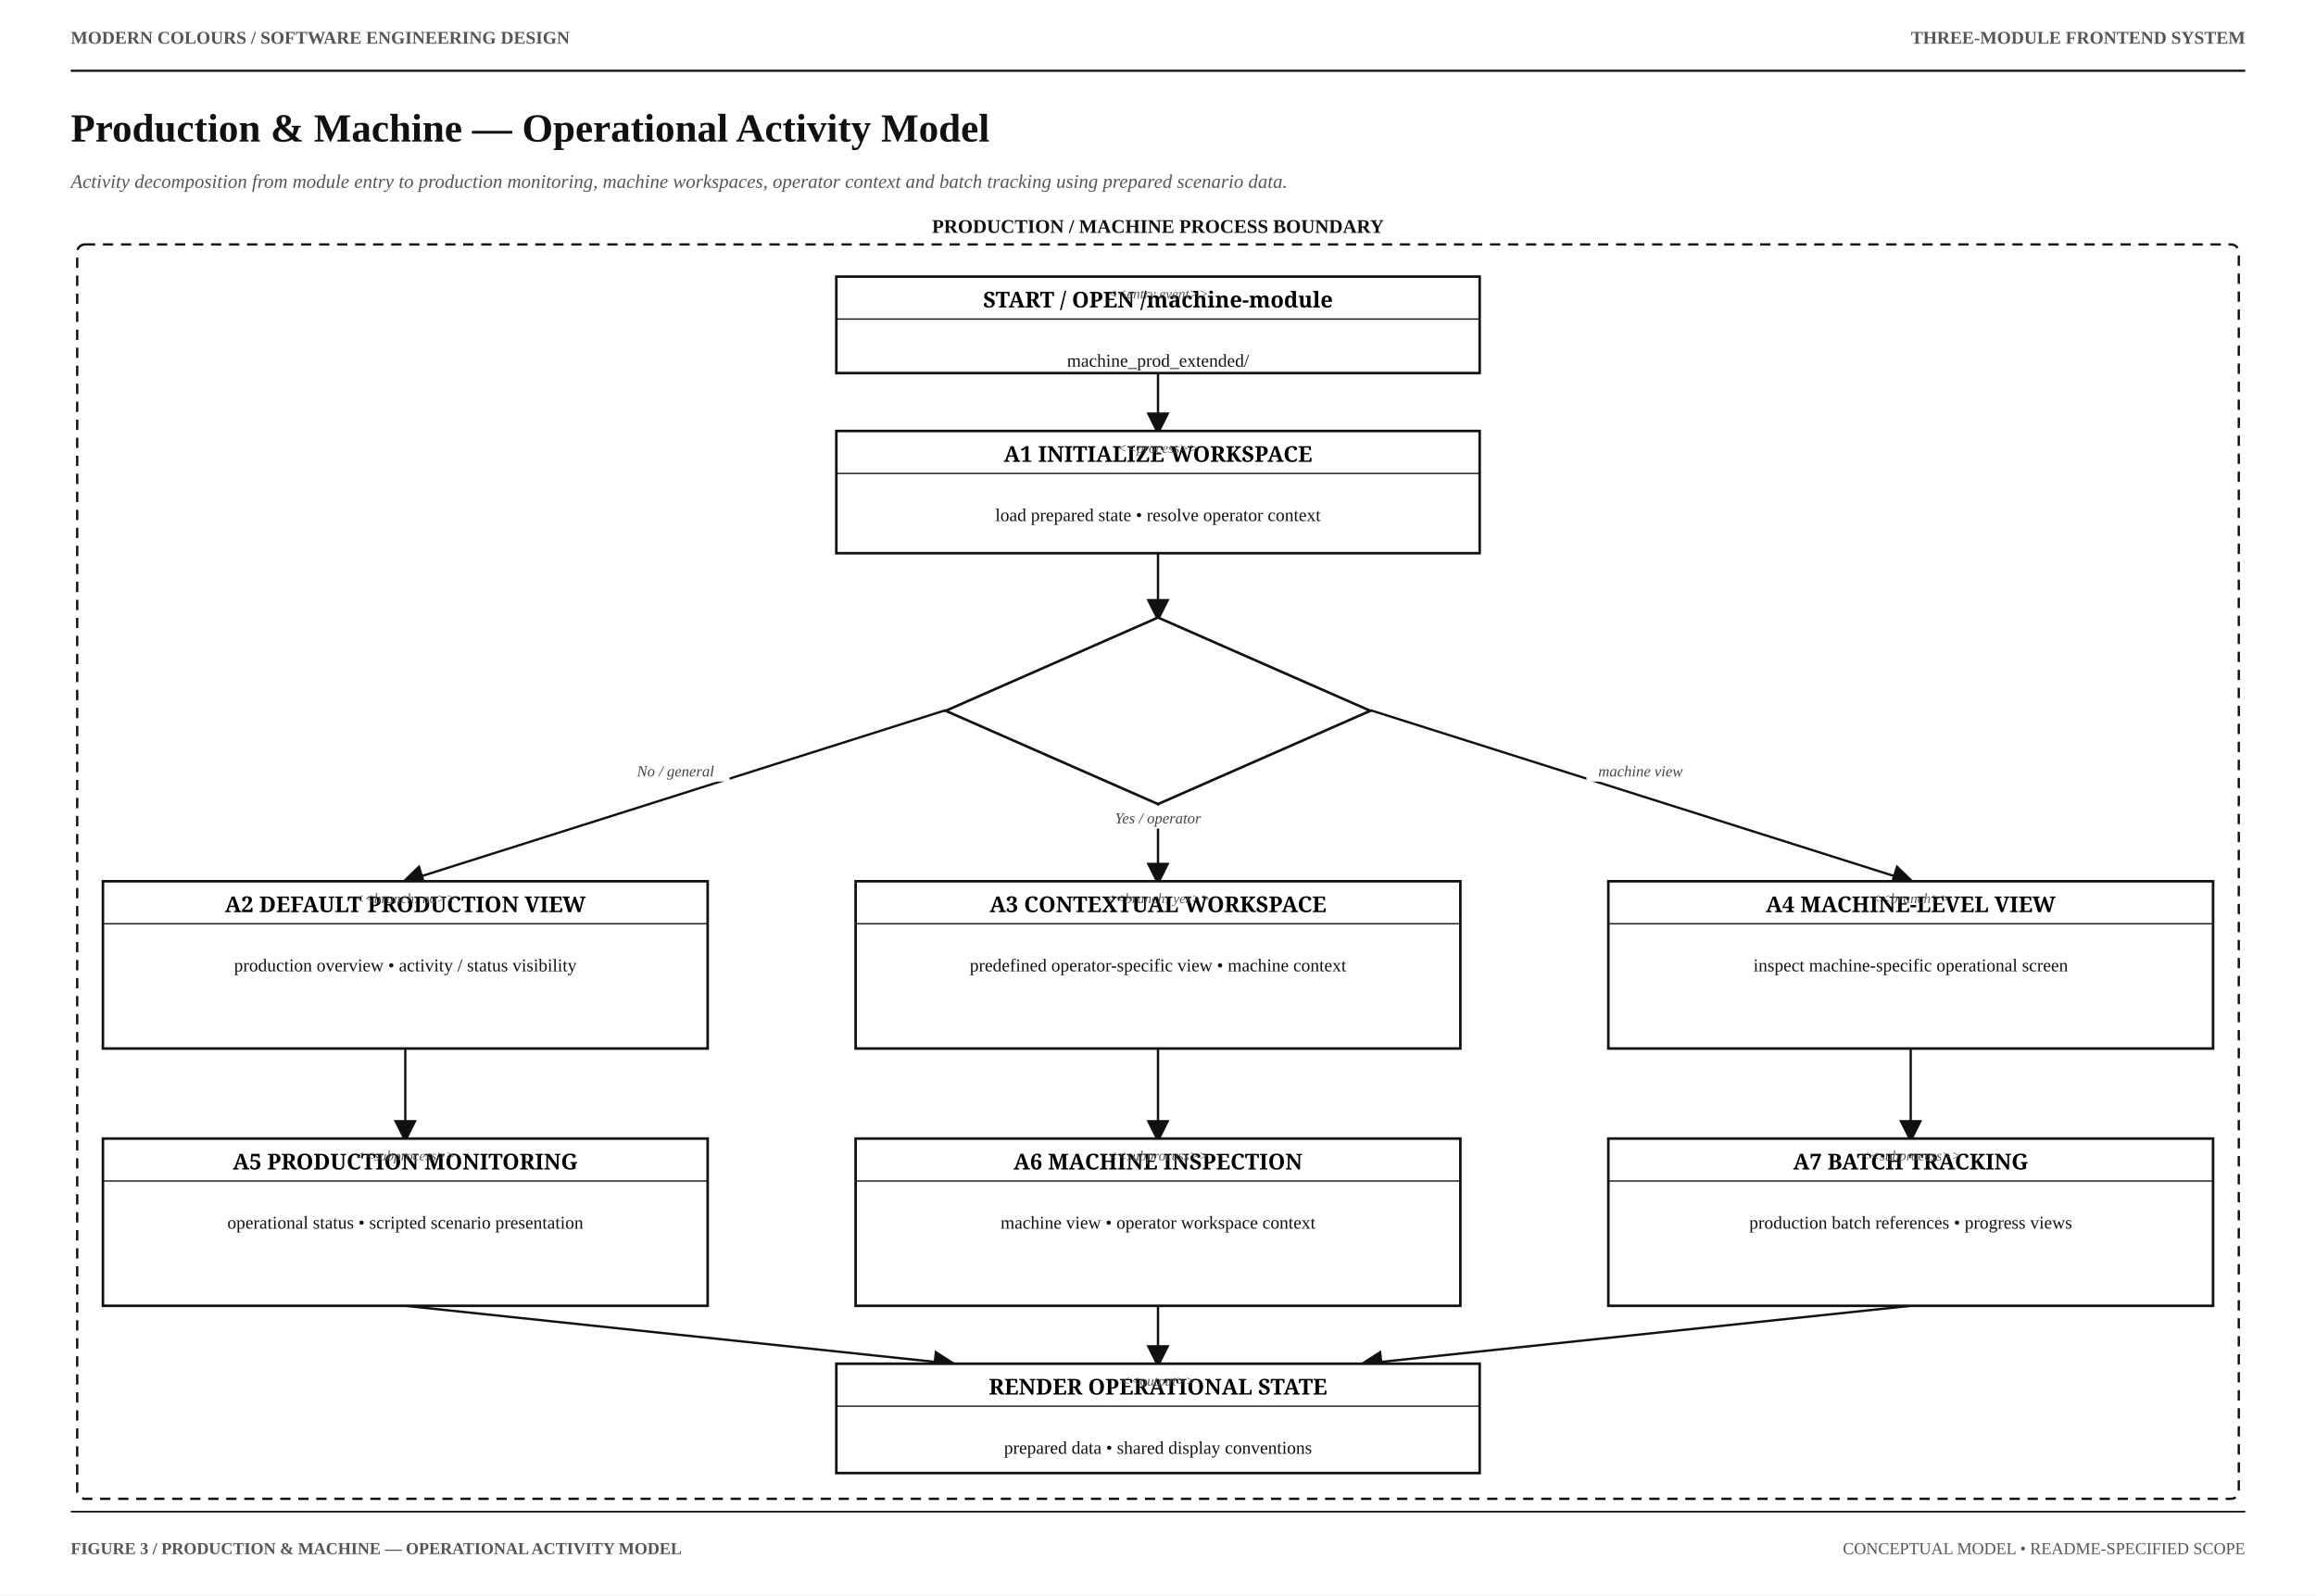
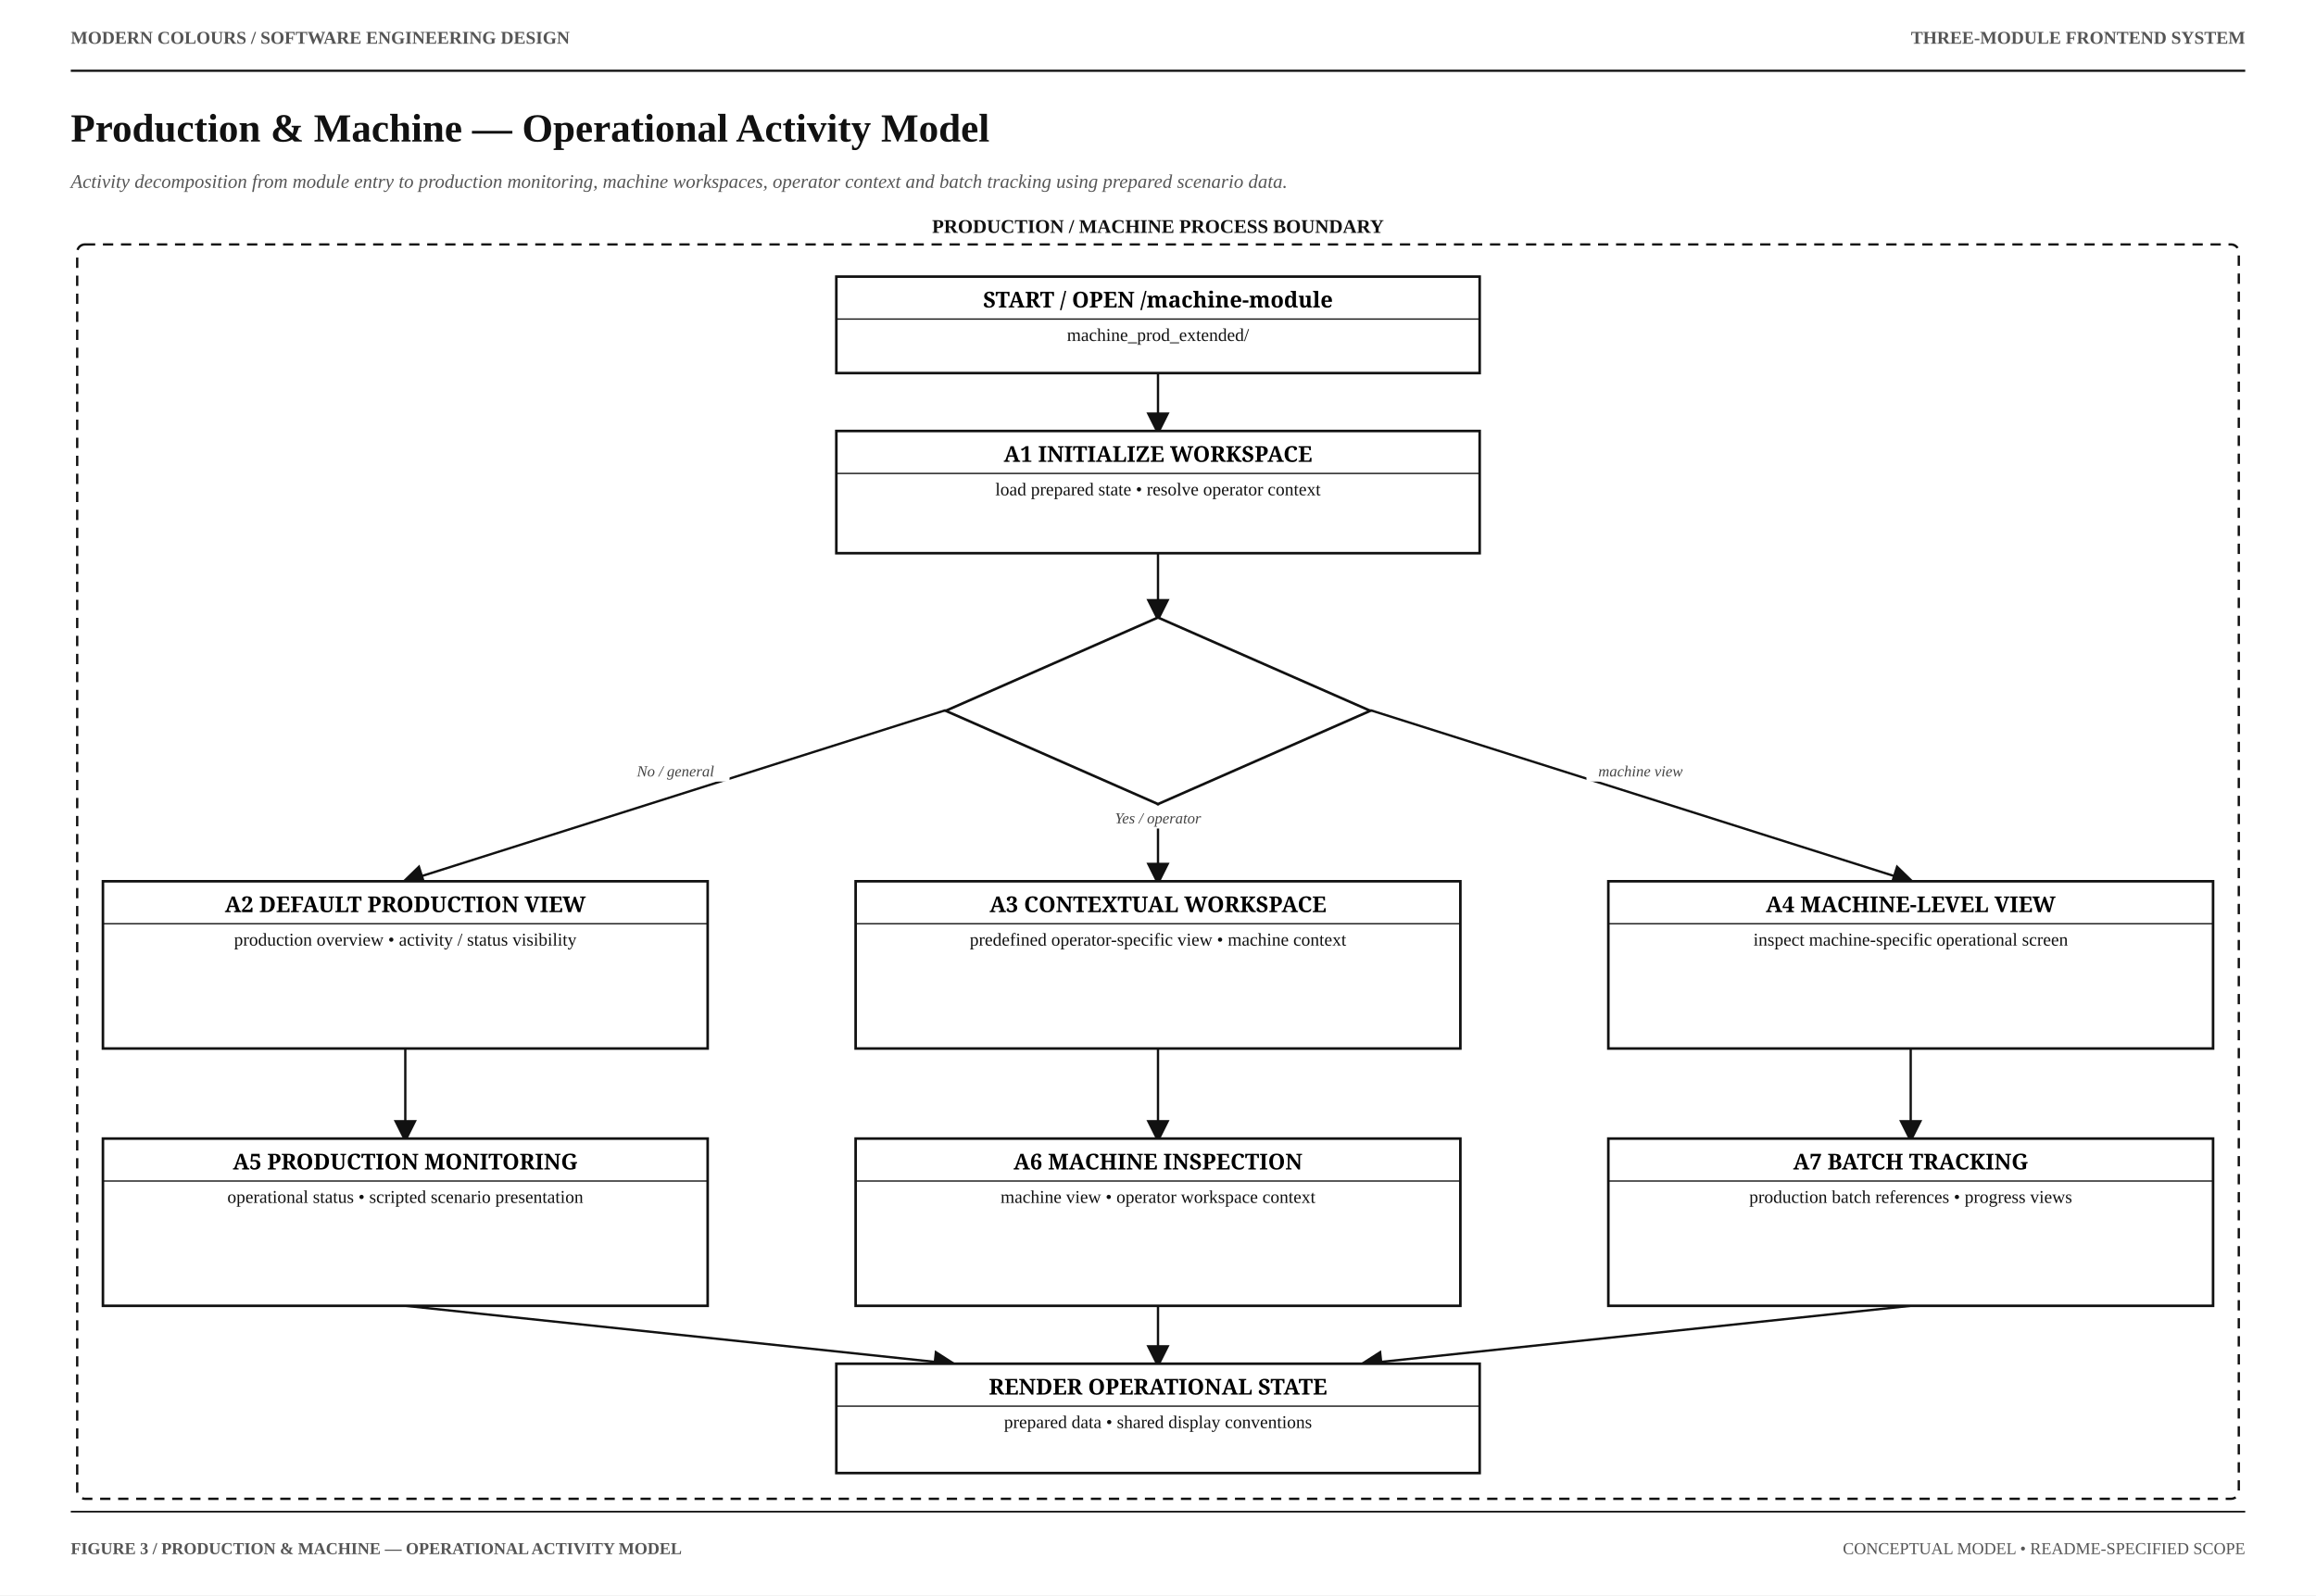
<svg xmlns="http://www.w3.org/2000/svg" width="100%" viewBox="0 0 1800 1240" role="img" aria-labelledby="ti de">
  <defs>
    <marker id="a" markerWidth="10" markerHeight="10" refX="8" refY="5" orient="auto">
      <path d="M0 0L10 5L0 10Z" fill="#111" />
    </marker>
  </defs>
  <rect width="1800" height="1240" fill="#fff" />
  <text x="55" y="34" text-anchor="start" font-family="Georgia,'Times New Roman',serif" font-size="14" font-weight="700" fill="#555">MODERN COLOURS / SOFTWARE ENGINEERING DESIGN</text>
  <text x="1745" y="34" text-anchor="end" font-family="Georgia,'Times New Roman',serif" font-size="14" font-weight="700" fill="#555">THREE-MODULE FRONTEND SYSTEM</text>
  <path d="M55 55H1745" stroke="#111" stroke-width="1.7" />
  <text x="55" y="110" text-anchor="start" font-family="Georgia,'Times New Roman',serif" font-size="31" font-weight="700" fill="#111">Production &amp; Machine — Operational Activity Model</text>
  <text x="55" y="146" text-anchor="start" font-family="Georgia,'Times New Roman',serif" font-size="15" font-weight="400" fill="#555" font-style="italic">Activity decomposition from module entry to production monitoring, machine workspaces, operator context and batch tracking using prepared scenario data.</text>
  <rect x="60" y="190" width="1680" height="975" rx="6" fill="none" stroke="#111" stroke-width="1.8" stroke-dasharray="8 6" />
  <text x="900" y="181" text-anchor="middle" font-family="Georgia,'Times New Roman',serif" font-size="15" font-weight="700" fill="#111">PRODUCTION / MACHINE PROCESS BOUNDARY</text>
  <path d="M900 290 L900 335" fill="none" stroke="#111" stroke-width="1.8" marker-end="url(#a)" />
  <path d="M900 430 L900 480" fill="none" stroke="#111" stroke-width="1.8" marker-end="url(#a)" />
  <path d="M735 552 L315 685" fill="none" stroke="#111" stroke-width="1.8" marker-end="url(#a)" />
  <rect x="483" y="589.5" width="84" height="18" fill="#fff" />
  <text x="525" y="603.5" text-anchor="middle" font-family="Georgia,'Times New Roman',serif" font-size="12" font-weight="400" fill="#444" font-style="italic">No / general</text>
  <path d="M900 625 L900 685" fill="none" stroke="#111" stroke-width="1.8" marker-end="url(#a)" />
  <rect x="851" y="626" width="98" height="18" fill="#fff" />
  <text x="900" y="640" text-anchor="middle" font-family="Georgia,'Times New Roman',serif" font-size="12" font-weight="400" fill="#444" font-style="italic">Yes / operator</text>
  <path d="M1065 552 L1485 685" fill="none" stroke="#111" stroke-width="1.8" marker-end="url(#a)" />
  <rect x="1233" y="589.5" width="84" height="18" fill="#fff" />
  <text x="1275" y="603.5" text-anchor="middle" font-family="Georgia,'Times New Roman',serif" font-size="12" font-weight="400" fill="#444" font-style="italic">machine view</text>
  <path d="M315 815 L315 885" fill="none" stroke="#111" stroke-width="1.8" marker-end="url(#a)" />
  <path d="M900 815 L900 885" fill="none" stroke="#111" stroke-width="1.8" marker-end="url(#a)" />
  <path d="M1485 815 L1485 885" fill="none" stroke="#111" stroke-width="1.8" marker-end="url(#a)" />
  <path d="M315 1015 L740 1060" fill="none" stroke="#111" stroke-width="1.8" marker-end="url(#a)" />
  <path d="M900 1015 L900 1060" fill="none" stroke="#111" stroke-width="1.8" marker-end="url(#a)" />
  <path d="M1485 1015 L1060 1060" fill="none" stroke="#111" stroke-width="1.8" marker-end="url(#a)" />
  <rect x="650" y="215" width="500" height="75" fill="#fff" stroke="#111" stroke-width="2" />
  <line x1="650" y1="248" x2="1150" y2="248" stroke="#111" />
  <text x="900" y="239" text-anchor="middle" font-family="Georgia" font-size="17" font-weight="700">START / OPEN /machine-module</text>
-   <text x="900" y="232" text-anchor="middle" font-family="Georgia,'Times New Roman',serif" font-size="11" font-weight="400" fill="#555" font-style="italic">&lt;&lt;entry event&gt;&gt;</text>
-   <text x="900" y="285" text-anchor="middle" font-family="Georgia,'Times New Roman',serif" font-size="14" font-weight="400" fill="#111">machine_prod_extended/</text>
+   <text x="900" y="265" text-anchor="middle" font-family="Georgia,'Times New Roman',serif" font-size="14" font-weight="400" fill="#111">machine_prod_extended/</text>
  <rect x="650" y="335" width="500" height="95" fill="#fff" stroke="#111" stroke-width="2" />
  <line x1="650" y1="368" x2="1150" y2="368" stroke="#111" />
  <text x="900" y="359" text-anchor="middle" font-family="Georgia" font-size="17" font-weight="700">A1  INITIALIZE WORKSPACE</text>
-   <text x="900" y="352" text-anchor="middle" font-family="Georgia,'Times New Roman',serif" font-size="11" font-weight="400" fill="#555" font-style="italic">&lt;&lt;process&gt;&gt;</text>
-   <text x="900" y="405" text-anchor="middle" font-family="Georgia,'Times New Roman',serif" font-size="14" font-weight="400" fill="#111">load prepared state • resolve operator context</text>
+   <text x="900" y="385" text-anchor="middle" font-family="Georgia,'Times New Roman',serif" font-size="14" font-weight="400" fill="#111">load prepared state • resolve operator context</text>
  <polygon points="900,480 1065,552.5 900,625 735,552.5" fill="#fff" stroke="#111" stroke-width="2" />
  <rect x="80" y="685" width="470" height="130" fill="#fff" stroke="#111" stroke-width="2" />
  <line x1="80" y1="718" x2="550" y2="718" stroke="#111" />
  <text x="315" y="709" text-anchor="middle" font-family="Georgia" font-size="17" font-weight="700">A2  DEFAULT PRODUCTION VIEW</text>
-   <text x="315" y="702" text-anchor="middle" font-family="Georgia,'Times New Roman',serif" font-size="11" font-weight="400" fill="#555" font-style="italic">&lt;&lt;branch: no&gt;&gt;</text>
-   <text x="315" y="755" text-anchor="middle" font-family="Georgia,'Times New Roman',serif" font-size="14" font-weight="400" fill="#111">production overview • activity / status visibility</text>
+   <text x="315" y="735" text-anchor="middle" font-family="Georgia,'Times New Roman',serif" font-size="14" font-weight="400" fill="#111">production overview • activity / status visibility</text>
  <rect x="665" y="685" width="470" height="130" fill="#fff" stroke="#111" stroke-width="2" />
  <line x1="665" y1="718" x2="1135" y2="718" stroke="#111" />
  <text x="900" y="709" text-anchor="middle" font-family="Georgia" font-size="17" font-weight="700">A3  CONTEXTUAL WORKSPACE</text>
-   <text x="900" y="702" text-anchor="middle" font-family="Georgia,'Times New Roman',serif" font-size="11" font-weight="400" fill="#555" font-style="italic">&lt;&lt;branch: yes&gt;&gt;</text>
-   <text x="900" y="755" text-anchor="middle" font-family="Georgia,'Times New Roman',serif" font-size="14" font-weight="400" fill="#111">predefined operator-specific view • machine context</text>
+   <text x="900" y="735" text-anchor="middle" font-family="Georgia,'Times New Roman',serif" font-size="14" font-weight="400" fill="#111">predefined operator-specific view • machine context</text>
  <rect x="1250" y="685" width="470" height="130" fill="#fff" stroke="#111" stroke-width="2" />
  <line x1="1250" y1="718" x2="1720" y2="718" stroke="#111" />
  <text x="1485" y="709" text-anchor="middle" font-family="Georgia" font-size="17" font-weight="700">A4  MACHINE-LEVEL VIEW</text>
-   <text x="1485" y="702" text-anchor="middle" font-family="Georgia,'Times New Roman',serif" font-size="11" font-weight="400" fill="#555" font-style="italic">&lt;&lt;branch&gt;&gt;</text>
-   <text x="1485" y="755" text-anchor="middle" font-family="Georgia,'Times New Roman',serif" font-size="14" font-weight="400" fill="#111">inspect machine-specific operational screen</text>
+   <text x="1485" y="735" text-anchor="middle" font-family="Georgia,'Times New Roman',serif" font-size="14" font-weight="400" fill="#111">inspect machine-specific operational screen</text>
  <rect x="80" y="885" width="470" height="130" fill="#fff" stroke="#111" stroke-width="2" />
  <line x1="80" y1="918" x2="550" y2="918" stroke="#111" />
  <text x="315" y="909" text-anchor="middle" font-family="Georgia" font-size="17" font-weight="700">A5  PRODUCTION MONITORING</text>
-   <text x="315" y="902" text-anchor="middle" font-family="Georgia,'Times New Roman',serif" font-size="11" font-weight="400" fill="#555" font-style="italic">&lt;&lt;subprocess&gt;&gt;</text>
-   <text x="315" y="955" text-anchor="middle" font-family="Georgia,'Times New Roman',serif" font-size="14" font-weight="400" fill="#111">operational status • scripted scenario presentation</text>
+   <text x="315" y="935" text-anchor="middle" font-family="Georgia,'Times New Roman',serif" font-size="14" font-weight="400" fill="#111">operational status • scripted scenario presentation</text>
  <rect x="665" y="885" width="470" height="130" fill="#fff" stroke="#111" stroke-width="2" />
  <line x1="665" y1="918" x2="1135" y2="918" stroke="#111" />
  <text x="900" y="909" text-anchor="middle" font-family="Georgia" font-size="17" font-weight="700">A6  MACHINE INSPECTION</text>
-   <text x="900" y="902" text-anchor="middle" font-family="Georgia,'Times New Roman',serif" font-size="11" font-weight="400" fill="#555" font-style="italic">&lt;&lt;subprocess&gt;&gt;</text>
-   <text x="900" y="955" text-anchor="middle" font-family="Georgia,'Times New Roman',serif" font-size="14" font-weight="400" fill="#111">machine view • operator workspace context</text>
+   <text x="900" y="935" text-anchor="middle" font-family="Georgia,'Times New Roman',serif" font-size="14" font-weight="400" fill="#111">machine view • operator workspace context</text>
  <rect x="1250" y="885" width="470" height="130" fill="#fff" stroke="#111" stroke-width="2" />
  <line x1="1250" y1="918" x2="1720" y2="918" stroke="#111" />
  <text x="1485" y="909" text-anchor="middle" font-family="Georgia" font-size="17" font-weight="700">A7  BATCH TRACKING</text>
-   <text x="1485" y="902" text-anchor="middle" font-family="Georgia,'Times New Roman',serif" font-size="11" font-weight="400" fill="#555" font-style="italic">&lt;&lt;subprocess&gt;&gt;</text>
-   <text x="1485" y="955" text-anchor="middle" font-family="Georgia,'Times New Roman',serif" font-size="14" font-weight="400" fill="#111">production batch references • progress views</text>
+   <text x="1485" y="935" text-anchor="middle" font-family="Georgia,'Times New Roman',serif" font-size="14" font-weight="400" fill="#111">production batch references • progress views</text>
  <rect x="650" y="1060" width="500" height="85" fill="#fff" stroke="#111" stroke-width="2" />
  <line x1="650" y1="1093" x2="1150" y2="1093" stroke="#111" />
  <text x="900" y="1084" text-anchor="middle" font-family="Georgia" font-size="17" font-weight="700">RENDER OPERATIONAL STATE</text>
-   <text x="900" y="1077" text-anchor="middle" font-family="Georgia,'Times New Roman',serif" font-size="11" font-weight="400" fill="#555" font-style="italic">&lt;&lt;output&gt;&gt;</text>
-   <text x="900" y="1130" text-anchor="middle" font-family="Georgia,'Times New Roman',serif" font-size="14" font-weight="400" fill="#111">prepared data • shared display conventions</text>
+   <text x="900" y="1110" text-anchor="middle" font-family="Georgia,'Times New Roman',serif" font-size="14" font-weight="400" fill="#111">prepared data • shared display conventions</text>
  <path d="M55 1175H1745" stroke="#111" stroke-width="1.3" />
  <text x="55" y="1208" text-anchor="start" font-family="Georgia,'Times New Roman',serif" font-size="13" font-weight="700" fill="#555">FIGURE 3 / PRODUCTION &amp; MACHINE — OPERATIONAL ACTIVITY MODEL</text>
  <text x="1745" y="1208" text-anchor="end" font-family="Georgia,'Times New Roman',serif" font-size="13" font-weight="400" fill="#555">CONCEPTUAL MODEL • README-SPECIFIED SCOPE</text>
</svg>
